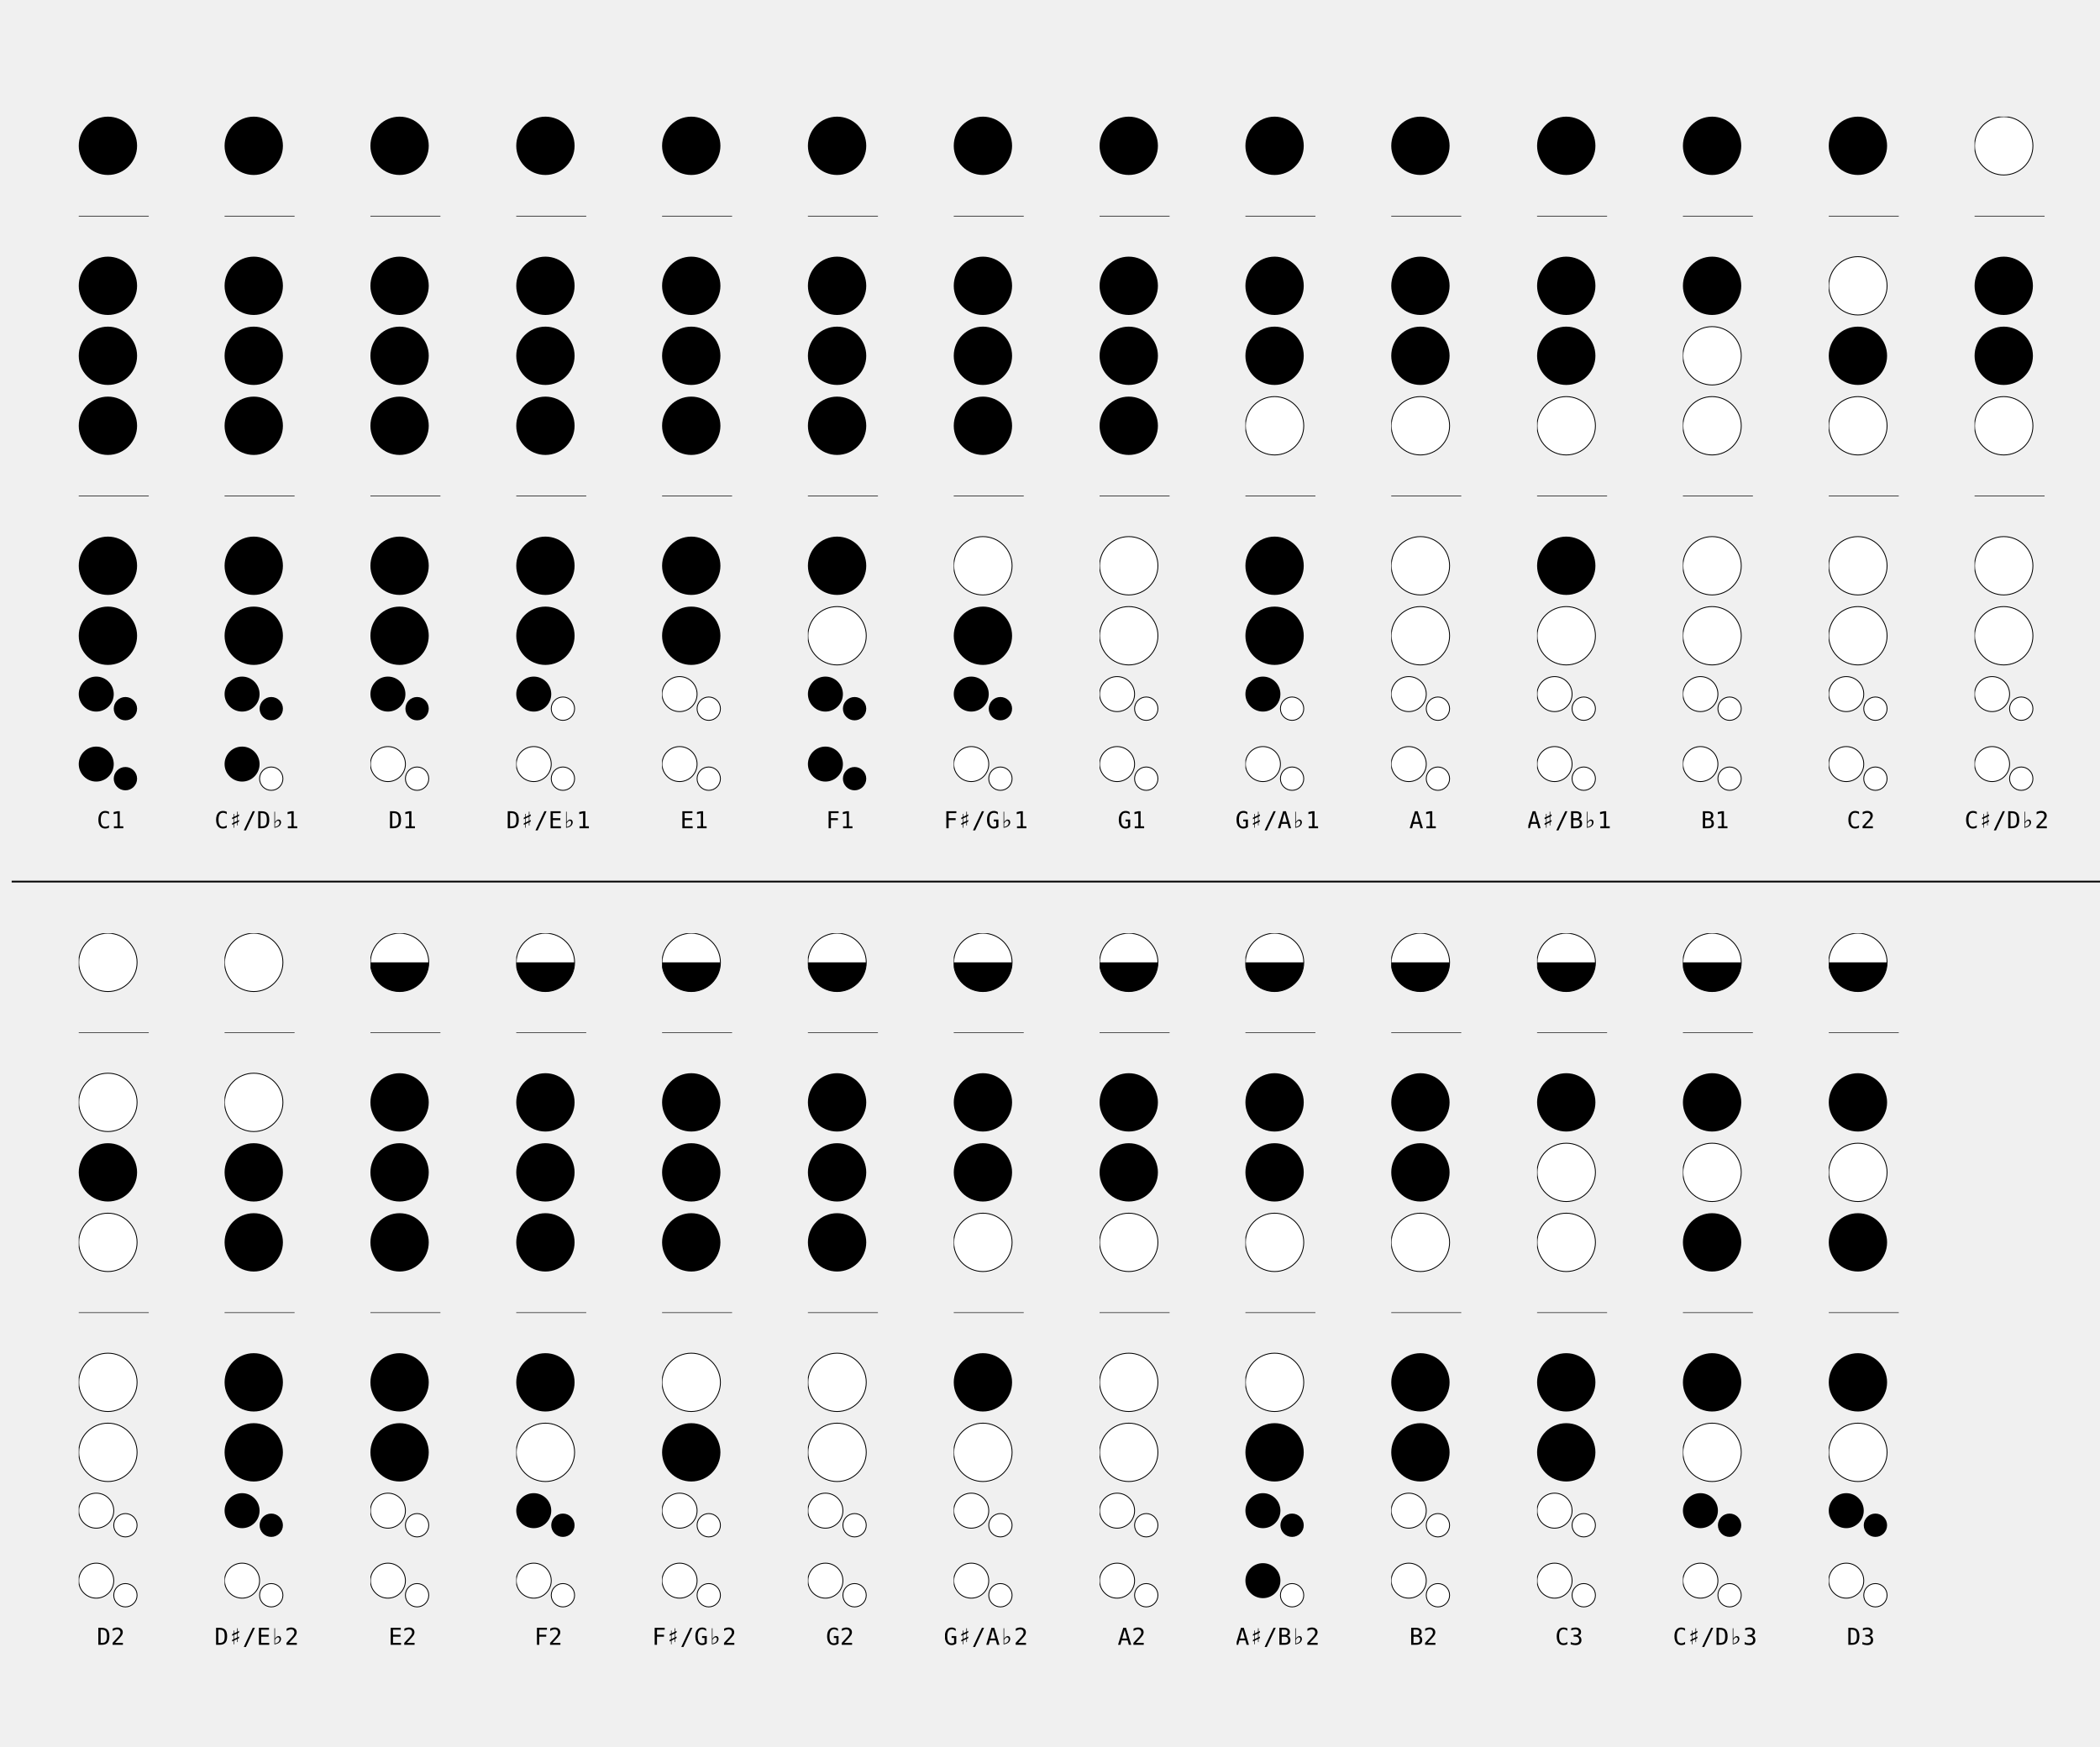
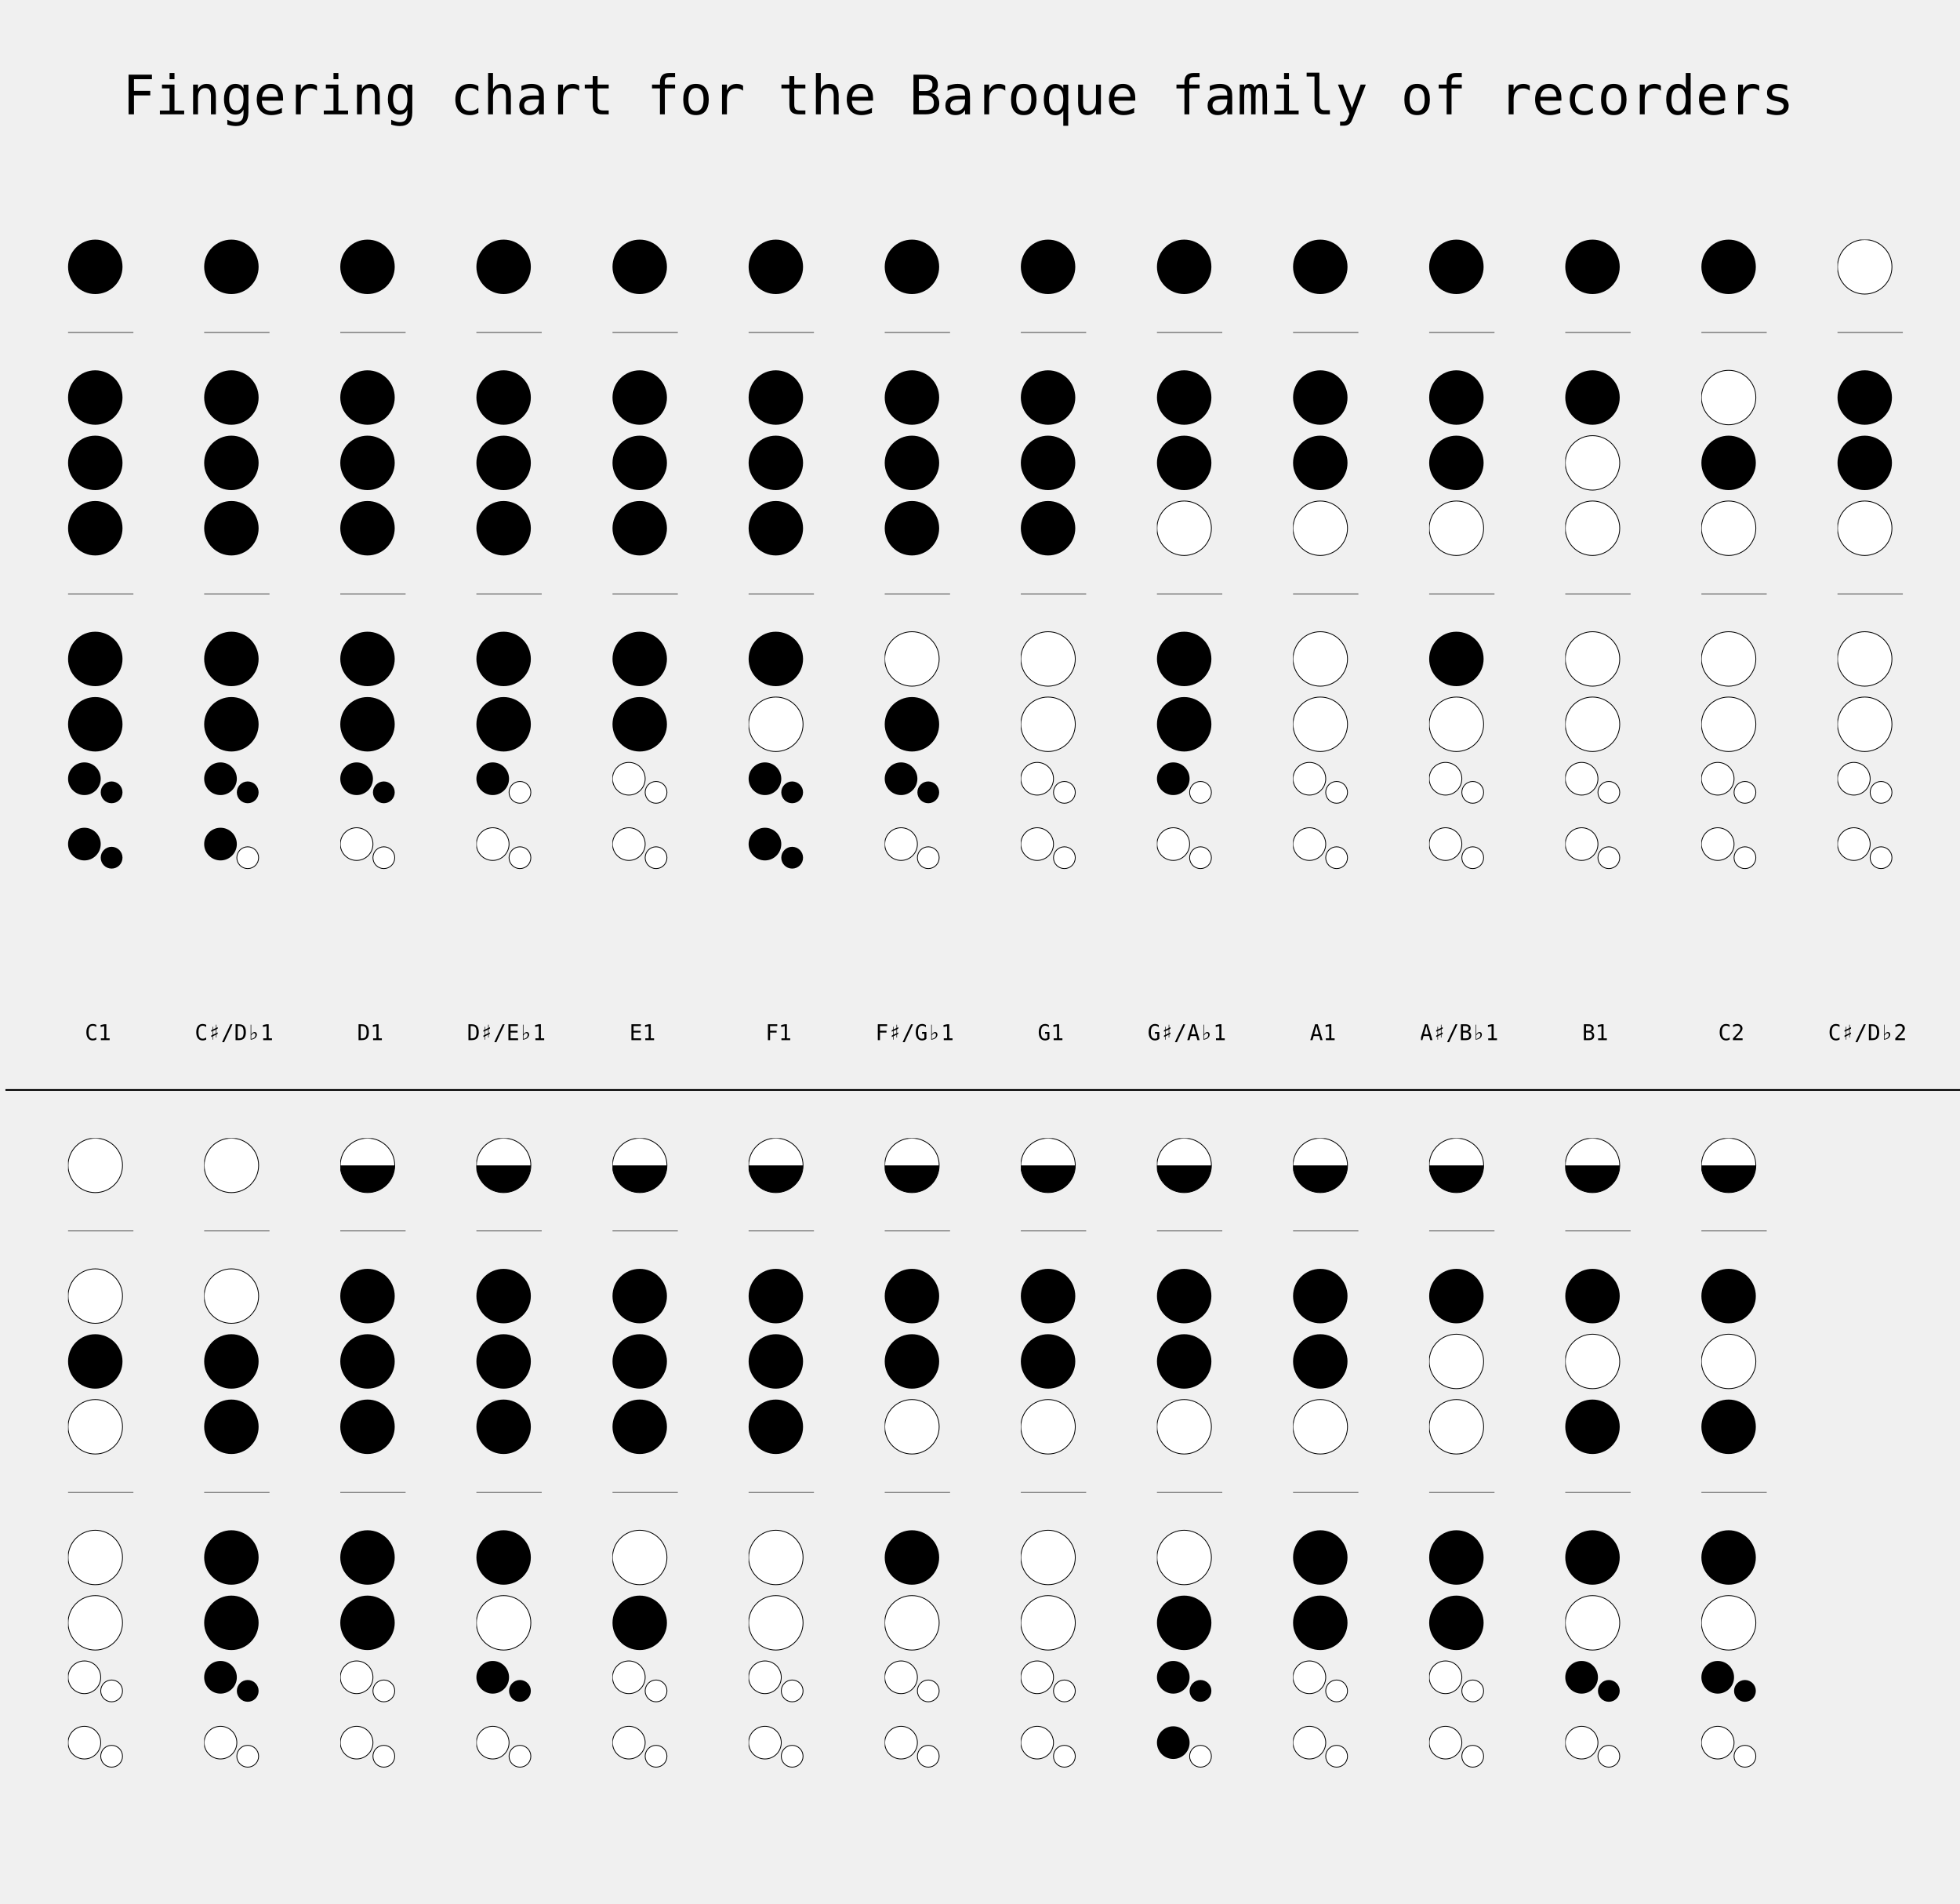
- <svg xmlns="http://www.w3.org/2000/svg" viewBox="0 0 3600 2995">
+ <svg xmlns="http://www.w3.org/2000/svg" viewBox="0 0 3600 3495">
  <defs>
    <circle cx="50" cy="50" r="50" id="pad" />
    <circle cx="80" cy="55" r="20" id="little-hole" />
    <circle cx="30" cy="30" r="30" id="big-hole" />
    <rect x="0" y="50" width="120" height="1" style="fill: black;" id="horizontal-line" />
    <path d="  M 0,50   A 50,50 0 0 0 100,50   Z  " fill="black" id="octave" />
  </defs>
  <style>
    .outline { fill: white; stroke: black; stroke-width: 1.5; }
  </style>
-   <svg x="20" y="20">
-     <svg x="100" y="180">
-       <svg x="15">
-         <use x="0" y="0" href="#pad" />
-         <use x="0" y="120" href="#horizontal-line" />
-         <use x="0" y="240" href="#pad" />
-         <use x="0" y="360" href="#pad" />
-         <use x="0" y="480" href="#pad" />
-         <use x="0" y="600" href="#horizontal-line" />
-         <use x="0" y="720" href="#pad" />
-         <use x="0" y="840" href="#pad" />
-         <use x="0" y="960" href="#little-hole" />
-         <use x="0" y="960" href="#big-hole" />
-         <use x="0" y="1080" href="#little-hole" />
-         <use x="0" y="1080" href="#big-hole" />
-       </svg>
-       <text x="70" font-size="40" font-family="monospace" text-anchor="middle" y="1220">  C1  </text>
+   <svg x="10" y="10">
+     <text font-size="100" font-family="monospace" text-anchor="middle" x="1750" y="200">
+       Fingering chart for the Baroque family of recorders
+ </text>
+     <svg y="250">
+       <svg x="100" y="180">
+         <svg x="15">
+           <use x="0" y="0" href="#pad" />
+           <use x="0" y="120" href="#horizontal-line" />
+           <use x="0" y="240" href="#pad" />
+           <use x="0" y="360" href="#pad" />
+           <use x="0" y="480" href="#pad" />
+           <use x="0" y="600" href="#horizontal-line" />
+           <use x="0" y="720" href="#pad" />
+           <use x="0" y="840" href="#pad" />
+           <use x="0" y="960" href="#little-hole" />
+           <use x="0" y="960" href="#big-hole" />
+           <use x="0" y="1080" href="#little-hole" />
+           <use x="0" y="1080" href="#big-hole" />
+         </svg>
+         <text x="70" font-size="40" font-family="monospace" text-anchor="middle" y="1470">  C1  </text>
+       </svg>
+       <svg x="350" y="180">
+         <svg x="15">
+           <use x="0" y="0" href="#pad" />
+           <use x="0" y="120" href="#horizontal-line" />
+           <use x="0" y="240" href="#pad" />
+           <use x="0" y="360" href="#pad" />
+           <use x="0" y="480" href="#pad" />
+           <use x="0" y="600" href="#horizontal-line" />
+           <use x="0" y="720" href="#pad" />
+           <use x="0" y="840" href="#pad" />
+           <use x="0" y="960" href="#little-hole" />
+           <use x="0" y="960" href="#big-hole" />
+           <use x="0" y="1080" href="#little-hole" class="outline" />
+           <use x="0" y="1080" href="#big-hole" />
+         </svg>
+         <text x="70" font-size="40" font-family="monospace" text-anchor="middle" y="1470">C♯/D♭1</text>
+       </svg>
+       <svg x="600" y="180">
+         <svg x="15">
+           <use x="0" y="0" href="#pad" />
+           <use x="0" y="120" href="#horizontal-line" />
+           <use x="0" y="240" href="#pad" />
+           <use x="0" y="360" href="#pad" />
+           <use x="0" y="480" href="#pad" />
+           <use x="0" y="600" href="#horizontal-line" />
+           <use x="0" y="720" href="#pad" />
+           <use x="0" y="840" href="#pad" />
+           <use x="0" y="960" href="#little-hole" />
+           <use x="0" y="960" href="#big-hole" />
+           <use x="0" y="1080" href="#little-hole" class="outline" />
+           <use x="0" y="1080" href="#big-hole" class="outline" />
+         </svg>
+         <text x="70" font-size="40" font-family="monospace" text-anchor="middle" y="1470">  D1  </text>
+       </svg>
+       <svg x="850" y="180">
+         <svg x="15">
+           <use x="0" y="0" href="#pad" />
+           <use x="0" y="120" href="#horizontal-line" />
+           <use x="0" y="240" href="#pad" />
+           <use x="0" y="360" href="#pad" />
+           <use x="0" y="480" href="#pad" />
+           <use x="0" y="600" href="#horizontal-line" />
+           <use x="0" y="720" href="#pad" />
+           <use x="0" y="840" href="#pad" />
+           <use x="0" y="960" href="#little-hole" class="outline" />
+           <use x="0" y="960" href="#big-hole" />
+           <use x="0" y="1080" href="#little-hole" class="outline" />
+           <use x="0" y="1080" href="#big-hole" class="outline" />
+         </svg>
+         <text x="70" font-size="40" font-family="monospace" text-anchor="middle" y="1470">D♯/E♭1</text>
+       </svg>
+       <svg x="1100" y="180">
+         <svg x="15">
+           <use x="0" y="0" href="#pad" />
+           <use x="0" y="120" href="#horizontal-line" />
+           <use x="0" y="240" href="#pad" />
+           <use x="0" y="360" href="#pad" />
+           <use x="0" y="480" href="#pad" />
+           <use x="0" y="600" href="#horizontal-line" />
+           <use x="0" y="720" href="#pad" />
+           <use x="0" y="840" href="#pad" />
+           <use x="0" y="960" href="#little-hole" class="outline" />
+           <use x="0" y="960" href="#big-hole" class="outline" />
+           <use x="0" y="1080" href="#little-hole" class="outline" />
+           <use x="0" y="1080" href="#big-hole" class="outline" />
+         </svg>
+         <text x="70" font-size="40" font-family="monospace" text-anchor="middle" y="1470">  E1  </text>
+       </svg>
+       <svg x="1350" y="180">
+         <svg x="15">
+           <use x="0" y="0" href="#pad" />
+           <use x="0" y="120" href="#horizontal-line" />
+           <use x="0" y="240" href="#pad" />
+           <use x="0" y="360" href="#pad" />
+           <use x="0" y="480" href="#pad" />
+           <use x="0" y="600" href="#horizontal-line" />
+           <use x="0" y="720" href="#pad" />
+           <use x="0" y="840" href="#pad" class="outline" />
+           <use x="0" y="960" href="#little-hole" />
+           <use x="0" y="960" href="#big-hole" />
+           <use x="0" y="1080" href="#little-hole" />
+           <use x="0" y="1080" href="#big-hole" />
+         </svg>
+         <text x="70" font-size="40" font-family="monospace" text-anchor="middle" y="1470">  F1  </text>
+       </svg>
+       <svg x="1600" y="180">
+         <svg x="15">
+           <use x="0" y="0" href="#pad" />
+           <use x="0" y="120" href="#horizontal-line" />
+           <use x="0" y="240" href="#pad" />
+           <use x="0" y="360" href="#pad" />
+           <use x="0" y="480" href="#pad" />
+           <use x="0" y="600" href="#horizontal-line" />
+           <use x="0" y="720" href="#pad" class="outline" />
+           <use x="0" y="840" href="#pad" />
+           <use x="0" y="960" href="#little-hole" />
+           <use x="0" y="960" href="#big-hole" />
+           <use x="0" y="1080" href="#little-hole" class="outline" />
+           <use x="0" y="1080" href="#big-hole" class="outline" />
+         </svg>
+         <text x="70" font-size="40" font-family="monospace" text-anchor="middle" y="1470">F♯/G♭1</text>
+       </svg>
+       <svg x="1850" y="180">
+         <svg x="15">
+           <use x="0" y="0" href="#pad" />
+           <use x="0" y="120" href="#horizontal-line" />
+           <use x="0" y="240" href="#pad" />
+           <use x="0" y="360" href="#pad" />
+           <use x="0" y="480" href="#pad" />
+           <use x="0" y="600" href="#horizontal-line" />
+           <use x="0" y="720" href="#pad" class="outline" />
+           <use x="0" y="840" href="#pad" class="outline" />
+           <use x="0" y="960" href="#little-hole" class="outline" />
+           <use x="0" y="960" href="#big-hole" class="outline" />
+           <use x="0" y="1080" href="#little-hole" class="outline" />
+           <use x="0" y="1080" href="#big-hole" class="outline" />
+         </svg>
+         <text x="70" font-size="40" font-family="monospace" text-anchor="middle" y="1470">  G1  </text>
+       </svg>
+       <svg x="2100" y="180">
+         <svg x="15">
+           <use x="0" y="0" href="#pad" />
+           <use x="0" y="120" href="#horizontal-line" />
+           <use x="0" y="240" href="#pad" />
+           <use x="0" y="360" href="#pad" />
+           <use x="0" y="480" href="#pad" class="outline" />
+           <use x="0" y="600" href="#horizontal-line" />
+           <use x="0" y="720" href="#pad" />
+           <use x="0" y="840" href="#pad" />
+           <use x="0" y="960" href="#little-hole" class="outline" />
+           <use x="0" y="960" href="#big-hole" />
+           <use x="0" y="1080" href="#little-hole" class="outline" />
+           <use x="0" y="1080" href="#big-hole" class="outline" />
+         </svg>
+         <text x="70" font-size="40" font-family="monospace" text-anchor="middle" y="1470">G♯/A♭1</text>
+       </svg>
+       <svg x="2350" y="180">
+         <svg x="15">
+           <use x="0" y="0" href="#pad" />
+           <use x="0" y="120" href="#horizontal-line" />
+           <use x="0" y="240" href="#pad" />
+           <use x="0" y="360" href="#pad" />
+           <use x="0" y="480" href="#pad" class="outline" />
+           <use x="0" y="600" href="#horizontal-line" />
+           <use x="0" y="720" href="#pad" class="outline" />
+           <use x="0" y="840" href="#pad" class="outline" />
+           <use x="0" y="960" href="#little-hole" class="outline" />
+           <use x="0" y="960" href="#big-hole" class="outline" />
+           <use x="0" y="1080" href="#little-hole" class="outline" />
+           <use x="0" y="1080" href="#big-hole" class="outline" />
+         </svg>
+         <text x="70" font-size="40" font-family="monospace" text-anchor="middle" y="1470">  A1  </text>
+       </svg>
+       <svg x="2600" y="180">
+         <svg x="15">
+           <use x="0" y="0" href="#pad" />
+           <use x="0" y="120" href="#horizontal-line" />
+           <use x="0" y="240" href="#pad" />
+           <use x="0" y="360" href="#pad" />
+           <use x="0" y="480" href="#pad" class="outline" />
+           <use x="0" y="600" href="#horizontal-line" />
+           <use x="0" y="720" href="#pad" />
+           <use x="0" y="840" href="#pad" class="outline" />
+           <use x="0" y="960" href="#little-hole" class="outline" />
+           <use x="0" y="960" href="#big-hole" class="outline" />
+           <use x="0" y="1080" href="#little-hole" class="outline" />
+           <use x="0" y="1080" href="#big-hole" class="outline" />
+         </svg>
+         <text x="70" font-size="40" font-family="monospace" text-anchor="middle" y="1470">A♯/B♭1</text>
+       </svg>
+       <svg x="2850" y="180">
+         <svg x="15">
+           <use x="0" y="0" href="#pad" />
+           <use x="0" y="120" href="#horizontal-line" />
+           <use x="0" y="240" href="#pad" />
+           <use x="0" y="360" href="#pad" class="outline" />
+           <use x="0" y="480" href="#pad" class="outline" />
+           <use x="0" y="600" href="#horizontal-line" />
+           <use x="0" y="720" href="#pad" class="outline" />
+           <use x="0" y="840" href="#pad" class="outline" />
+           <use x="0" y="960" href="#little-hole" class="outline" />
+           <use x="0" y="960" href="#big-hole" class="outline" />
+           <use x="0" y="1080" href="#little-hole" class="outline" />
+           <use x="0" y="1080" href="#big-hole" class="outline" />
+         </svg>
+         <text x="70" font-size="40" font-family="monospace" text-anchor="middle" y="1470">  B1  </text>
+       </svg>
+       <svg x="3100" y="180">
+         <svg x="15">
+           <use x="0" y="0" href="#pad" />
+           <use x="0" y="120" href="#horizontal-line" />
+           <use x="0" y="240" href="#pad" class="outline" />
+           <use x="0" y="360" href="#pad" />
+           <use x="0" y="480" href="#pad" class="outline" />
+           <use x="0" y="600" href="#horizontal-line" />
+           <use x="0" y="720" href="#pad" class="outline" />
+           <use x="0" y="840" href="#pad" class="outline" />
+           <use x="0" y="960" href="#little-hole" class="outline" />
+           <use x="0" y="960" href="#big-hole" class="outline" />
+           <use x="0" y="1080" href="#little-hole" class="outline" />
+           <use x="0" y="1080" href="#big-hole" class="outline" />
+         </svg>
+         <text x="70" font-size="40" font-family="monospace" text-anchor="middle" y="1470">  C2  </text>
+       </svg>
+       <svg x="3350" y="180">
+         <svg x="15">
+           <use x="0" y="0" href="#pad" class="outline" />
+           <use x="0" y="120" href="#horizontal-line" />
+           <use x="0" y="240" href="#pad" />
+           <use x="0" y="360" href="#pad" />
+           <use x="0" y="480" href="#pad" class="outline" />
+           <use x="0" y="600" href="#horizontal-line" />
+           <use x="0" y="720" href="#pad" class="outline" />
+           <use x="0" y="840" href="#pad" class="outline" />
+           <use x="0" y="960" href="#little-hole" class="outline" />
+           <use x="0" y="960" href="#big-hole" class="outline" />
+           <use x="0" y="1080" href="#little-hole" class="outline" />
+           <use x="0" y="1080" href="#big-hole" class="outline" />
+         </svg>
+         <text x="70" font-size="40" font-family="monospace" text-anchor="middle" y="1470">C♯/D♭2</text>
+       </svg>
+       <svg x="100" y="1830">
+         <svg x="15">
+           <use x="0" y="0" href="#pad" class="outline" />
+           <use x="0" y="120" href="#horizontal-line" />
+           <use x="0" y="240" href="#pad" class="outline" />
+           <use x="0" y="360" href="#pad" />
+           <use x="0" y="480" href="#pad" class="outline" />
+           <use x="0" y="600" href="#horizontal-line" />
+           <use x="0" y="720" href="#pad" class="outline" />
+           <use x="0" y="840" href="#pad" class="outline" />
+           <use x="0" y="960" href="#little-hole" class="outline" />
+           <use x="0" y="960" href="#big-hole" class="outline" />
+           <use x="0" y="1080" href="#little-hole" class="outline" />
+           <use x="0" y="1080" href="#big-hole" class="outline" />
+         </svg>
+         <text x="70" font-size="40" font-family="monospace" text-anchor="middle" y="1470">  D2  </text>
+       </svg>
+       <svg x="350" y="1830">
+         <svg x="15">
+           <use x="0" y="0" href="#pad" class="outline" />
+           <use x="0" y="120" href="#horizontal-line" />
+           <use x="0" y="240" href="#pad" class="outline" />
+           <use x="0" y="360" href="#pad" />
+           <use x="0" y="480" href="#pad" />
+           <use x="0" y="600" href="#horizontal-line" />
+           <use x="0" y="720" href="#pad" />
+           <use x="0" y="840" href="#pad" />
+           <use x="0" y="960" href="#little-hole" />
+           <use x="0" y="960" href="#big-hole" />
+           <use x="0" y="1080" href="#little-hole" class="outline" />
+           <use x="0" y="1080" href="#big-hole" class="outline" />
+         </svg>
+         <text x="70" font-size="40" font-family="monospace" text-anchor="middle" y="1470">D♯/E♭2</text>
+       </svg>
+       <svg x="600" y="1830">
+         <svg x="15">
+           <use x="0" y="0" href="#pad" class="outline" />
+           <use x="0" y="0" href="#octave" />
+           <use x="0" y="120" href="#horizontal-line" />
+           <use x="0" y="240" href="#pad" />
+           <use x="0" y="360" href="#pad" />
+           <use x="0" y="480" href="#pad" />
+           <use x="0" y="600" href="#horizontal-line" />
+           <use x="0" y="720" href="#pad" />
+           <use x="0" y="840" href="#pad" />
+           <use x="0" y="960" href="#little-hole" class="outline" />
+           <use x="0" y="960" href="#big-hole" class="outline" />
+           <use x="0" y="1080" href="#little-hole" class="outline" />
+           <use x="0" y="1080" href="#big-hole" class="outline" />
+         </svg>
+         <text x="70" font-size="40" font-family="monospace" text-anchor="middle" y="1470">  E2  </text>
+       </svg>
+       <svg x="850" y="1830">
+         <svg x="15">
+           <use x="0" y="0" href="#pad" class="outline" />
+           <use x="0" y="0" href="#octave" />
+           <use x="0" y="120" href="#horizontal-line" />
+           <use x="0" y="240" href="#pad" />
+           <use x="0" y="360" href="#pad" />
+           <use x="0" y="480" href="#pad" />
+           <use x="0" y="600" href="#horizontal-line" />
+           <use x="0" y="720" href="#pad" />
+           <use x="0" y="840" href="#pad" class="outline" />
+           <use x="0" y="960" href="#little-hole" />
+           <use x="0" y="960" href="#big-hole" />
+           <use x="0" y="1080" href="#little-hole" class="outline" />
+           <use x="0" y="1080" href="#big-hole" class="outline" />
+         </svg>
+         <text x="70" font-size="40" font-family="monospace" text-anchor="middle" y="1470">  F2  </text>
+       </svg>
+       <svg x="1100" y="1830">
+         <svg x="15">
+           <use x="0" y="0" href="#pad" class="outline" />
+           <use x="0" y="0" href="#octave" />
+           <use x="0" y="120" href="#horizontal-line" />
+           <use x="0" y="240" href="#pad" />
+           <use x="0" y="360" href="#pad" />
+           <use x="0" y="480" href="#pad" />
+           <use x="0" y="600" href="#horizontal-line" />
+           <use x="0" y="720" href="#pad" class="outline" />
+           <use x="0" y="840" href="#pad" />
+           <use x="0" y="960" href="#little-hole" class="outline" />
+           <use x="0" y="960" href="#big-hole" class="outline" />
+           <use x="0" y="1080" href="#little-hole" class="outline" />
+           <use x="0" y="1080" href="#big-hole" class="outline" />
+         </svg>
+         <text x="70" font-size="40" font-family="monospace" text-anchor="middle" y="1470">F♯/G♭2</text>
+       </svg>
+       <svg x="1350" y="1830">
+         <svg x="15">
+           <use x="0" y="0" href="#pad" class="outline" />
+           <use x="0" y="0" href="#octave" />
+           <use x="0" y="120" href="#horizontal-line" />
+           <use x="0" y="240" href="#pad" />
+           <use x="0" y="360" href="#pad" />
+           <use x="0" y="480" href="#pad" />
+           <use x="0" y="600" href="#horizontal-line" />
+           <use x="0" y="720" href="#pad" class="outline" />
+           <use x="0" y="840" href="#pad" class="outline" />
+           <use x="0" y="960" href="#little-hole" class="outline" />
+           <use x="0" y="960" href="#big-hole" class="outline" />
+           <use x="0" y="1080" href="#little-hole" class="outline" />
+           <use x="0" y="1080" href="#big-hole" class="outline" />
+         </svg>
+         <text x="70" font-size="40" font-family="monospace" text-anchor="middle" y="1470">  G2  </text>
+       </svg>
+       <svg x="1600" y="1830">
+         <svg x="15">
+           <use x="0" y="0" href="#pad" class="outline" />
+           <use x="0" y="0" href="#octave" />
+           <use x="0" y="120" href="#horizontal-line" />
+           <use x="0" y="240" href="#pad" />
+           <use x="0" y="360" href="#pad" />
+           <use x="0" y="480" href="#pad" class="outline" />
+           <use x="0" y="600" href="#horizontal-line" />
+           <use x="0" y="720" href="#pad" />
+           <use x="0" y="840" href="#pad" class="outline" />
+           <use x="0" y="960" href="#little-hole" class="outline" />
+           <use x="0" y="960" href="#big-hole" class="outline" />
+           <use x="0" y="1080" href="#little-hole" class="outline" />
+           <use x="0" y="1080" href="#big-hole" class="outline" />
+         </svg>
+         <text x="70" font-size="40" font-family="monospace" text-anchor="middle" y="1470">G♯/A♭2</text>
+       </svg>
+       <svg x="1850" y="1830">
+         <svg x="15">
+           <use x="0" y="0" href="#pad" class="outline" />
+           <use x="0" y="0" href="#octave" />
+           <use x="0" y="120" href="#horizontal-line" />
+           <use x="0" y="240" href="#pad" />
+           <use x="0" y="360" href="#pad" />
+           <use x="0" y="480" href="#pad" class="outline" />
+           <use x="0" y="600" href="#horizontal-line" />
+           <use x="0" y="720" href="#pad" class="outline" />
+           <use x="0" y="840" href="#pad" class="outline" />
+           <use x="0" y="960" href="#little-hole" class="outline" />
+           <use x="0" y="960" href="#big-hole" class="outline" />
+           <use x="0" y="1080" href="#little-hole" class="outline" />
+           <use x="0" y="1080" href="#big-hole" class="outline" />
+         </svg>
+         <text x="70" font-size="40" font-family="monospace" text-anchor="middle" y="1470">  A2  </text>
+       </svg>
+       <svg x="2100" y="1830">
+         <svg x="15">
+           <use x="0" y="0" href="#pad" class="outline" />
+           <use x="0" y="0" href="#octave" />
+           <use x="0" y="120" href="#horizontal-line" />
+           <use x="0" y="240" href="#pad" />
+           <use x="0" y="360" href="#pad" />
+           <use x="0" y="480" href="#pad" class="outline" />
+           <use x="0" y="600" href="#horizontal-line" />
+           <use x="0" y="720" href="#pad" class="outline" />
+           <use x="0" y="840" href="#pad" />
+           <use x="0" y="960" href="#little-hole" />
+           <use x="0" y="960" href="#big-hole" />
+           <use x="0" y="1080" href="#little-hole" class="outline" />
+           <use x="0" y="1080" href="#big-hole" />
+         </svg>
+         <text x="70" font-size="40" font-family="monospace" text-anchor="middle" y="1470">A♯/B♭2</text>
+       </svg>
+       <svg x="2350" y="1830">
+         <svg x="15">
+           <use x="0" y="0" href="#pad" class="outline" />
+           <use x="0" y="0" href="#octave" />
+           <use x="0" y="120" href="#horizontal-line" />
+           <use x="0" y="240" href="#pad" />
+           <use x="0" y="360" href="#pad" />
+           <use x="0" y="480" href="#pad" class="outline" />
+           <use x="0" y="600" href="#horizontal-line" />
+           <use x="0" y="720" href="#pad" />
+           <use x="0" y="840" href="#pad" />
+           <use x="0" y="960" href="#little-hole" class="outline" />
+           <use x="0" y="960" href="#big-hole" class="outline" />
+           <use x="0" y="1080" href="#little-hole" class="outline" />
+           <use x="0" y="1080" href="#big-hole" class="outline" />
+         </svg>
+         <text x="70" font-size="40" font-family="monospace" text-anchor="middle" y="1470">  B2  </text>
+       </svg>
+       <svg x="2600" y="1830">
+         <svg x="15">
+           <use x="0" y="0" href="#pad" class="outline" />
+           <use x="0" y="0" href="#octave" />
+           <use x="0" y="120" href="#horizontal-line" />
+           <use x="0" y="240" href="#pad" />
+           <use x="0" y="360" href="#pad" class="outline" />
+           <use x="0" y="480" href="#pad" class="outline" />
+           <use x="0" y="600" href="#horizontal-line" />
+           <use x="0" y="720" href="#pad" />
+           <use x="0" y="840" href="#pad" />
+           <use x="0" y="960" href="#little-hole" class="outline" />
+           <use x="0" y="960" href="#big-hole" class="outline" />
+           <use x="0" y="1080" href="#little-hole" class="outline" />
+           <use x="0" y="1080" href="#big-hole" class="outline" />
+         </svg>
+         <text x="70" font-size="40" font-family="monospace" text-anchor="middle" y="1470">  C3  </text>
+       </svg>
+       <svg x="2850" y="1830">
+         <svg x="15">
+           <use x="0" y="0" href="#pad" class="outline" />
+           <use x="0" y="0" href="#octave" />
+           <use x="0" y="120" href="#horizontal-line" />
+           <use x="0" y="240" href="#pad" />
+           <use x="0" y="360" href="#pad" class="outline" />
+           <use x="0" y="480" href="#pad" />
+           <use x="0" y="600" href="#horizontal-line" />
+           <use x="0" y="720" href="#pad" />
+           <use x="0" y="840" href="#pad" class="outline" />
+           <use x="0" y="960" href="#little-hole" />
+           <use x="0" y="960" href="#big-hole" />
+           <use x="0" y="1080" href="#little-hole" class="outline" />
+           <use x="0" y="1080" href="#big-hole" class="outline" />
+         </svg>
+         <text x="70" font-size="40" font-family="monospace" text-anchor="middle" y="1470">C♯/D♭3</text>
+       </svg>
+       <svg x="3100" y="1830">
+         <svg x="15">
+           <use x="0" y="0" href="#pad" class="outline" />
+           <use x="0" y="0" href="#octave" />
+           <use x="0" y="120" href="#horizontal-line" />
+           <use x="0" y="240" href="#pad" />
+           <use x="0" y="360" href="#pad" class="outline" />
+           <use x="0" y="480" href="#pad" />
+           <use x="0" y="600" href="#horizontal-line" />
+           <use x="0" y="720" href="#pad" />
+           <use x="0" y="840" href="#pad" class="outline" />
+           <use x="0" y="960" href="#little-hole" />
+           <use x="0" y="960" href="#big-hole" />
+           <use x="0" y="1080" href="#little-hole" class="outline" />
+           <use x="0" y="1080" href="#big-hole" class="outline" />
+         </svg>
+         <text x="70" font-size="40" font-family="monospace" text-anchor="middle" y="1470">  D3  </text>
+       </svg>
+       <rect x="0" y="1740" width="3600" height="3" />
    </svg>
-     <svg x="350" y="180">
-       <svg x="15">
-         <use x="0" y="0" href="#pad" />
-         <use x="0" y="120" href="#horizontal-line" />
-         <use x="0" y="240" href="#pad" />
-         <use x="0" y="360" href="#pad" />
-         <use x="0" y="480" href="#pad" />
-         <use x="0" y="600" href="#horizontal-line" />
-         <use x="0" y="720" href="#pad" />
-         <use x="0" y="840" href="#pad" />
-         <use x="0" y="960" href="#little-hole" />
-         <use x="0" y="960" href="#big-hole" />
-         <use x="0" y="1080" href="#little-hole" class="outline" />
-         <use x="0" y="1080" href="#big-hole" />
-       </svg>
-       <text x="70" font-size="40" font-family="monospace" text-anchor="middle" y="1220">C♯/D♭1</text>
-     </svg>
-     <svg x="600" y="180">
-       <svg x="15">
-         <use x="0" y="0" href="#pad" />
-         <use x="0" y="120" href="#horizontal-line" />
-         <use x="0" y="240" href="#pad" />
-         <use x="0" y="360" href="#pad" />
-         <use x="0" y="480" href="#pad" />
-         <use x="0" y="600" href="#horizontal-line" />
-         <use x="0" y="720" href="#pad" />
-         <use x="0" y="840" href="#pad" />
-         <use x="0" y="960" href="#little-hole" />
-         <use x="0" y="960" href="#big-hole" />
-         <use x="0" y="1080" href="#little-hole" class="outline" />
-         <use x="0" y="1080" href="#big-hole" class="outline" />
-       </svg>
-       <text x="70" font-size="40" font-family="monospace" text-anchor="middle" y="1220">  D1  </text>
-     </svg>
-     <svg x="850" y="180">
-       <svg x="15">
-         <use x="0" y="0" href="#pad" />
-         <use x="0" y="120" href="#horizontal-line" />
-         <use x="0" y="240" href="#pad" />
-         <use x="0" y="360" href="#pad" />
-         <use x="0" y="480" href="#pad" />
-         <use x="0" y="600" href="#horizontal-line" />
-         <use x="0" y="720" href="#pad" />
-         <use x="0" y="840" href="#pad" />
-         <use x="0" y="960" href="#little-hole" class="outline" />
-         <use x="0" y="960" href="#big-hole" />
-         <use x="0" y="1080" href="#little-hole" class="outline" />
-         <use x="0" y="1080" href="#big-hole" class="outline" />
-       </svg>
-       <text x="70" font-size="40" font-family="monospace" text-anchor="middle" y="1220">D♯/E♭1</text>
-     </svg>
-     <svg x="1100" y="180">
-       <svg x="15">
-         <use x="0" y="0" href="#pad" />
-         <use x="0" y="120" href="#horizontal-line" />
-         <use x="0" y="240" href="#pad" />
-         <use x="0" y="360" href="#pad" />
-         <use x="0" y="480" href="#pad" />
-         <use x="0" y="600" href="#horizontal-line" />
-         <use x="0" y="720" href="#pad" />
-         <use x="0" y="840" href="#pad" />
-         <use x="0" y="960" href="#little-hole" class="outline" />
-         <use x="0" y="960" href="#big-hole" class="outline" />
-         <use x="0" y="1080" href="#little-hole" class="outline" />
-         <use x="0" y="1080" href="#big-hole" class="outline" />
-       </svg>
-       <text x="70" font-size="40" font-family="monospace" text-anchor="middle" y="1220">  E1  </text>
-     </svg>
-     <svg x="1350" y="180">
-       <svg x="15">
-         <use x="0" y="0" href="#pad" />
-         <use x="0" y="120" href="#horizontal-line" />
-         <use x="0" y="240" href="#pad" />
-         <use x="0" y="360" href="#pad" />
-         <use x="0" y="480" href="#pad" />
-         <use x="0" y="600" href="#horizontal-line" />
-         <use x="0" y="720" href="#pad" />
-         <use x="0" y="840" href="#pad" class="outline" />
-         <use x="0" y="960" href="#little-hole" />
-         <use x="0" y="960" href="#big-hole" />
-         <use x="0" y="1080" href="#little-hole" />
-         <use x="0" y="1080" href="#big-hole" />
-       </svg>
-       <text x="70" font-size="40" font-family="monospace" text-anchor="middle" y="1220">  F1  </text>
-     </svg>
-     <svg x="1600" y="180">
-       <svg x="15">
-         <use x="0" y="0" href="#pad" />
-         <use x="0" y="120" href="#horizontal-line" />
-         <use x="0" y="240" href="#pad" />
-         <use x="0" y="360" href="#pad" />
-         <use x="0" y="480" href="#pad" />
-         <use x="0" y="600" href="#horizontal-line" />
-         <use x="0" y="720" href="#pad" class="outline" />
-         <use x="0" y="840" href="#pad" />
-         <use x="0" y="960" href="#little-hole" />
-         <use x="0" y="960" href="#big-hole" />
-         <use x="0" y="1080" href="#little-hole" class="outline" />
-         <use x="0" y="1080" href="#big-hole" class="outline" />
-       </svg>
-       <text x="70" font-size="40" font-family="monospace" text-anchor="middle" y="1220">F♯/G♭1</text>
-     </svg>
-     <svg x="1850" y="180">
-       <svg x="15">
-         <use x="0" y="0" href="#pad" />
-         <use x="0" y="120" href="#horizontal-line" />
-         <use x="0" y="240" href="#pad" />
-         <use x="0" y="360" href="#pad" />
-         <use x="0" y="480" href="#pad" />
-         <use x="0" y="600" href="#horizontal-line" />
-         <use x="0" y="720" href="#pad" class="outline" />
-         <use x="0" y="840" href="#pad" class="outline" />
-         <use x="0" y="960" href="#little-hole" class="outline" />
-         <use x="0" y="960" href="#big-hole" class="outline" />
-         <use x="0" y="1080" href="#little-hole" class="outline" />
-         <use x="0" y="1080" href="#big-hole" class="outline" />
-       </svg>
-       <text x="70" font-size="40" font-family="monospace" text-anchor="middle" y="1220">  G1  </text>
-     </svg>
-     <svg x="2100" y="180">
-       <svg x="15">
-         <use x="0" y="0" href="#pad" />
-         <use x="0" y="120" href="#horizontal-line" />
-         <use x="0" y="240" href="#pad" />
-         <use x="0" y="360" href="#pad" />
-         <use x="0" y="480" href="#pad" class="outline" />
-         <use x="0" y="600" href="#horizontal-line" />
-         <use x="0" y="720" href="#pad" />
-         <use x="0" y="840" href="#pad" />
-         <use x="0" y="960" href="#little-hole" class="outline" />
-         <use x="0" y="960" href="#big-hole" />
-         <use x="0" y="1080" href="#little-hole" class="outline" />
-         <use x="0" y="1080" href="#big-hole" class="outline" />
-       </svg>
-       <text x="70" font-size="40" font-family="monospace" text-anchor="middle" y="1220">G♯/A♭1</text>
-     </svg>
-     <svg x="2350" y="180">
-       <svg x="15">
-         <use x="0" y="0" href="#pad" />
-         <use x="0" y="120" href="#horizontal-line" />
-         <use x="0" y="240" href="#pad" />
-         <use x="0" y="360" href="#pad" />
-         <use x="0" y="480" href="#pad" class="outline" />
-         <use x="0" y="600" href="#horizontal-line" />
-         <use x="0" y="720" href="#pad" class="outline" />
-         <use x="0" y="840" href="#pad" class="outline" />
-         <use x="0" y="960" href="#little-hole" class="outline" />
-         <use x="0" y="960" href="#big-hole" class="outline" />
-         <use x="0" y="1080" href="#little-hole" class="outline" />
-         <use x="0" y="1080" href="#big-hole" class="outline" />
-       </svg>
-       <text x="70" font-size="40" font-family="monospace" text-anchor="middle" y="1220">  A1  </text>
-     </svg>
-     <svg x="2600" y="180">
-       <svg x="15">
-         <use x="0" y="0" href="#pad" />
-         <use x="0" y="120" href="#horizontal-line" />
-         <use x="0" y="240" href="#pad" />
-         <use x="0" y="360" href="#pad" />
-         <use x="0" y="480" href="#pad" class="outline" />
-         <use x="0" y="600" href="#horizontal-line" />
-         <use x="0" y="720" href="#pad" />
-         <use x="0" y="840" href="#pad" class="outline" />
-         <use x="0" y="960" href="#little-hole" class="outline" />
-         <use x="0" y="960" href="#big-hole" class="outline" />
-         <use x="0" y="1080" href="#little-hole" class="outline" />
-         <use x="0" y="1080" href="#big-hole" class="outline" />
-       </svg>
-       <text x="70" font-size="40" font-family="monospace" text-anchor="middle" y="1220">A♯/B♭1</text>
-     </svg>
-     <svg x="2850" y="180">
-       <svg x="15">
-         <use x="0" y="0" href="#pad" />
-         <use x="0" y="120" href="#horizontal-line" />
-         <use x="0" y="240" href="#pad" />
-         <use x="0" y="360" href="#pad" class="outline" />
-         <use x="0" y="480" href="#pad" class="outline" />
-         <use x="0" y="600" href="#horizontal-line" />
-         <use x="0" y="720" href="#pad" class="outline" />
-         <use x="0" y="840" href="#pad" class="outline" />
-         <use x="0" y="960" href="#little-hole" class="outline" />
-         <use x="0" y="960" href="#big-hole" class="outline" />
-         <use x="0" y="1080" href="#little-hole" class="outline" />
-         <use x="0" y="1080" href="#big-hole" class="outline" />
-       </svg>
-       <text x="70" font-size="40" font-family="monospace" text-anchor="middle" y="1220">  B1  </text>
-     </svg>
-     <svg x="3100" y="180">
-       <svg x="15">
-         <use x="0" y="0" href="#pad" />
-         <use x="0" y="120" href="#horizontal-line" />
-         <use x="0" y="240" href="#pad" class="outline" />
-         <use x="0" y="360" href="#pad" />
-         <use x="0" y="480" href="#pad" class="outline" />
-         <use x="0" y="600" href="#horizontal-line" />
-         <use x="0" y="720" href="#pad" class="outline" />
-         <use x="0" y="840" href="#pad" class="outline" />
-         <use x="0" y="960" href="#little-hole" class="outline" />
-         <use x="0" y="960" href="#big-hole" class="outline" />
-         <use x="0" y="1080" href="#little-hole" class="outline" />
-         <use x="0" y="1080" href="#big-hole" class="outline" />
-       </svg>
-       <text x="70" font-size="40" font-family="monospace" text-anchor="middle" y="1220">  C2  </text>
-     </svg>
-     <svg x="3350" y="180">
-       <svg x="15">
-         <use x="0" y="0" href="#pad" class="outline" />
-         <use x="0" y="120" href="#horizontal-line" />
-         <use x="0" y="240" href="#pad" />
-         <use x="0" y="360" href="#pad" />
-         <use x="0" y="480" href="#pad" class="outline" />
-         <use x="0" y="600" href="#horizontal-line" />
-         <use x="0" y="720" href="#pad" class="outline" />
-         <use x="0" y="840" href="#pad" class="outline" />
-         <use x="0" y="960" href="#little-hole" class="outline" />
-         <use x="0" y="960" href="#big-hole" class="outline" />
-         <use x="0" y="1080" href="#little-hole" class="outline" />
-         <use x="0" y="1080" href="#big-hole" class="outline" />
-       </svg>
-       <text x="70" font-size="40" font-family="monospace" text-anchor="middle" y="1220">C♯/D♭2</text>
-     </svg>
-     <svg x="100" y="1580">
-       <svg x="15">
-         <use x="0" y="0" href="#pad" class="outline" />
-         <use x="0" y="120" href="#horizontal-line" />
-         <use x="0" y="240" href="#pad" class="outline" />
-         <use x="0" y="360" href="#pad" />
-         <use x="0" y="480" href="#pad" class="outline" />
-         <use x="0" y="600" href="#horizontal-line" />
-         <use x="0" y="720" href="#pad" class="outline" />
-         <use x="0" y="840" href="#pad" class="outline" />
-         <use x="0" y="960" href="#little-hole" class="outline" />
-         <use x="0" y="960" href="#big-hole" class="outline" />
-         <use x="0" y="1080" href="#little-hole" class="outline" />
-         <use x="0" y="1080" href="#big-hole" class="outline" />
-       </svg>
-       <text x="70" font-size="40" font-family="monospace" text-anchor="middle" y="1220">  D2  </text>
-     </svg>
-     <svg x="350" y="1580">
-       <svg x="15">
-         <use x="0" y="0" href="#pad" class="outline" />
-         <use x="0" y="120" href="#horizontal-line" />
-         <use x="0" y="240" href="#pad" class="outline" />
-         <use x="0" y="360" href="#pad" />
-         <use x="0" y="480" href="#pad" />
-         <use x="0" y="600" href="#horizontal-line" />
-         <use x="0" y="720" href="#pad" />
-         <use x="0" y="840" href="#pad" />
-         <use x="0" y="960" href="#little-hole" />
-         <use x="0" y="960" href="#big-hole" />
-         <use x="0" y="1080" href="#little-hole" class="outline" />
-         <use x="0" y="1080" href="#big-hole" class="outline" />
-       </svg>
-       <text x="70" font-size="40" font-family="monospace" text-anchor="middle" y="1220">D♯/E♭2</text>
-     </svg>
-     <svg x="600" y="1580">
-       <svg x="15">
-         <use x="0" y="0" href="#pad" class="outline" />
-         <use x="0" y="0" href="#octave" />
-         <use x="0" y="120" href="#horizontal-line" />
-         <use x="0" y="240" href="#pad" />
-         <use x="0" y="360" href="#pad" />
-         <use x="0" y="480" href="#pad" />
-         <use x="0" y="600" href="#horizontal-line" />
-         <use x="0" y="720" href="#pad" />
-         <use x="0" y="840" href="#pad" />
-         <use x="0" y="960" href="#little-hole" class="outline" />
-         <use x="0" y="960" href="#big-hole" class="outline" />
-         <use x="0" y="1080" href="#little-hole" class="outline" />
-         <use x="0" y="1080" href="#big-hole" class="outline" />
-       </svg>
-       <text x="70" font-size="40" font-family="monospace" text-anchor="middle" y="1220">  E2  </text>
-     </svg>
-     <svg x="850" y="1580">
-       <svg x="15">
-         <use x="0" y="0" href="#pad" class="outline" />
-         <use x="0" y="0" href="#octave" />
-         <use x="0" y="120" href="#horizontal-line" />
-         <use x="0" y="240" href="#pad" />
-         <use x="0" y="360" href="#pad" />
-         <use x="0" y="480" href="#pad" />
-         <use x="0" y="600" href="#horizontal-line" />
-         <use x="0" y="720" href="#pad" />
-         <use x="0" y="840" href="#pad" class="outline" />
-         <use x="0" y="960" href="#little-hole" />
-         <use x="0" y="960" href="#big-hole" />
-         <use x="0" y="1080" href="#little-hole" class="outline" />
-         <use x="0" y="1080" href="#big-hole" class="outline" />
-       </svg>
-       <text x="70" font-size="40" font-family="monospace" text-anchor="middle" y="1220">  F2  </text>
-     </svg>
-     <svg x="1100" y="1580">
-       <svg x="15">
-         <use x="0" y="0" href="#pad" class="outline" />
-         <use x="0" y="0" href="#octave" />
-         <use x="0" y="120" href="#horizontal-line" />
-         <use x="0" y="240" href="#pad" />
-         <use x="0" y="360" href="#pad" />
-         <use x="0" y="480" href="#pad" />
-         <use x="0" y="600" href="#horizontal-line" />
-         <use x="0" y="720" href="#pad" class="outline" />
-         <use x="0" y="840" href="#pad" />
-         <use x="0" y="960" href="#little-hole" class="outline" />
-         <use x="0" y="960" href="#big-hole" class="outline" />
-         <use x="0" y="1080" href="#little-hole" class="outline" />
-         <use x="0" y="1080" href="#big-hole" class="outline" />
-       </svg>
-       <text x="70" font-size="40" font-family="monospace" text-anchor="middle" y="1220">F♯/G♭2</text>
-     </svg>
-     <svg x="1350" y="1580">
-       <svg x="15">
-         <use x="0" y="0" href="#pad" class="outline" />
-         <use x="0" y="0" href="#octave" />
-         <use x="0" y="120" href="#horizontal-line" />
-         <use x="0" y="240" href="#pad" />
-         <use x="0" y="360" href="#pad" />
-         <use x="0" y="480" href="#pad" />
-         <use x="0" y="600" href="#horizontal-line" />
-         <use x="0" y="720" href="#pad" class="outline" />
-         <use x="0" y="840" href="#pad" class="outline" />
-         <use x="0" y="960" href="#little-hole" class="outline" />
-         <use x="0" y="960" href="#big-hole" class="outline" />
-         <use x="0" y="1080" href="#little-hole" class="outline" />
-         <use x="0" y="1080" href="#big-hole" class="outline" />
-       </svg>
-       <text x="70" font-size="40" font-family="monospace" text-anchor="middle" y="1220">  G2  </text>
-     </svg>
-     <svg x="1600" y="1580">
-       <svg x="15">
-         <use x="0" y="0" href="#pad" class="outline" />
-         <use x="0" y="0" href="#octave" />
-         <use x="0" y="120" href="#horizontal-line" />
-         <use x="0" y="240" href="#pad" />
-         <use x="0" y="360" href="#pad" />
-         <use x="0" y="480" href="#pad" class="outline" />
-         <use x="0" y="600" href="#horizontal-line" />
-         <use x="0" y="720" href="#pad" />
-         <use x="0" y="840" href="#pad" class="outline" />
-         <use x="0" y="960" href="#little-hole" class="outline" />
-         <use x="0" y="960" href="#big-hole" class="outline" />
-         <use x="0" y="1080" href="#little-hole" class="outline" />
-         <use x="0" y="1080" href="#big-hole" class="outline" />
-       </svg>
-       <text x="70" font-size="40" font-family="monospace" text-anchor="middle" y="1220">G♯/A♭2</text>
-     </svg>
-     <svg x="1850" y="1580">
-       <svg x="15">
-         <use x="0" y="0" href="#pad" class="outline" />
-         <use x="0" y="0" href="#octave" />
-         <use x="0" y="120" href="#horizontal-line" />
-         <use x="0" y="240" href="#pad" />
-         <use x="0" y="360" href="#pad" />
-         <use x="0" y="480" href="#pad" class="outline" />
-         <use x="0" y="600" href="#horizontal-line" />
-         <use x="0" y="720" href="#pad" class="outline" />
-         <use x="0" y="840" href="#pad" class="outline" />
-         <use x="0" y="960" href="#little-hole" class="outline" />
-         <use x="0" y="960" href="#big-hole" class="outline" />
-         <use x="0" y="1080" href="#little-hole" class="outline" />
-         <use x="0" y="1080" href="#big-hole" class="outline" />
-       </svg>
-       <text x="70" font-size="40" font-family="monospace" text-anchor="middle" y="1220">  A2  </text>
-     </svg>
-     <svg x="2100" y="1580">
-       <svg x="15">
-         <use x="0" y="0" href="#pad" class="outline" />
-         <use x="0" y="0" href="#octave" />
-         <use x="0" y="120" href="#horizontal-line" />
-         <use x="0" y="240" href="#pad" />
-         <use x="0" y="360" href="#pad" />
-         <use x="0" y="480" href="#pad" class="outline" />
-         <use x="0" y="600" href="#horizontal-line" />
-         <use x="0" y="720" href="#pad" class="outline" />
-         <use x="0" y="840" href="#pad" />
-         <use x="0" y="960" href="#little-hole" />
-         <use x="0" y="960" href="#big-hole" />
-         <use x="0" y="1080" href="#little-hole" class="outline" />
-         <use x="0" y="1080" href="#big-hole" />
-       </svg>
-       <text x="70" font-size="40" font-family="monospace" text-anchor="middle" y="1220">A♯/B♭2</text>
-     </svg>
-     <svg x="2350" y="1580">
-       <svg x="15">
-         <use x="0" y="0" href="#pad" class="outline" />
-         <use x="0" y="0" href="#octave" />
-         <use x="0" y="120" href="#horizontal-line" />
-         <use x="0" y="240" href="#pad" />
-         <use x="0" y="360" href="#pad" />
-         <use x="0" y="480" href="#pad" class="outline" />
-         <use x="0" y="600" href="#horizontal-line" />
-         <use x="0" y="720" href="#pad" />
-         <use x="0" y="840" href="#pad" />
-         <use x="0" y="960" href="#little-hole" class="outline" />
-         <use x="0" y="960" href="#big-hole" class="outline" />
-         <use x="0" y="1080" href="#little-hole" class="outline" />
-         <use x="0" y="1080" href="#big-hole" class="outline" />
-       </svg>
-       <text x="70" font-size="40" font-family="monospace" text-anchor="middle" y="1220">  B2  </text>
-     </svg>
-     <svg x="2600" y="1580">
-       <svg x="15">
-         <use x="0" y="0" href="#pad" class="outline" />
-         <use x="0" y="0" href="#octave" />
-         <use x="0" y="120" href="#horizontal-line" />
-         <use x="0" y="240" href="#pad" />
-         <use x="0" y="360" href="#pad" class="outline" />
-         <use x="0" y="480" href="#pad" class="outline" />
-         <use x="0" y="600" href="#horizontal-line" />
-         <use x="0" y="720" href="#pad" />
-         <use x="0" y="840" href="#pad" />
-         <use x="0" y="960" href="#little-hole" class="outline" />
-         <use x="0" y="960" href="#big-hole" class="outline" />
-         <use x="0" y="1080" href="#little-hole" class="outline" />
-         <use x="0" y="1080" href="#big-hole" class="outline" />
-       </svg>
-       <text x="70" font-size="40" font-family="monospace" text-anchor="middle" y="1220">  C3  </text>
-     </svg>
-     <svg x="2850" y="1580">
-       <svg x="15">
-         <use x="0" y="0" href="#pad" class="outline" />
-         <use x="0" y="0" href="#octave" />
-         <use x="0" y="120" href="#horizontal-line" />
-         <use x="0" y="240" href="#pad" />
-         <use x="0" y="360" href="#pad" class="outline" />
-         <use x="0" y="480" href="#pad" />
-         <use x="0" y="600" href="#horizontal-line" />
-         <use x="0" y="720" href="#pad" />
-         <use x="0" y="840" href="#pad" class="outline" />
-         <use x="0" y="960" href="#little-hole" />
-         <use x="0" y="960" href="#big-hole" />
-         <use x="0" y="1080" href="#little-hole" class="outline" />
-         <use x="0" y="1080" href="#big-hole" class="outline" />
-       </svg>
-       <text x="70" font-size="40" font-family="monospace" text-anchor="middle" y="1220">C♯/D♭3</text>
-     </svg>
-     <svg x="3100" y="1580">
-       <svg x="15">
-         <use x="0" y="0" href="#pad" class="outline" />
-         <use x="0" y="0" href="#octave" />
-         <use x="0" y="120" href="#horizontal-line" />
-         <use x="0" y="240" href="#pad" />
-         <use x="0" y="360" href="#pad" class="outline" />
-         <use x="0" y="480" href="#pad" />
-         <use x="0" y="600" href="#horizontal-line" />
-         <use x="0" y="720" href="#pad" />
-         <use x="0" y="840" href="#pad" class="outline" />
-         <use x="0" y="960" href="#little-hole" />
-         <use x="0" y="960" href="#big-hole" />
-         <use x="0" y="1080" href="#little-hole" class="outline" />
-         <use x="0" y="1080" href="#big-hole" class="outline" />
-       </svg>
-       <text x="70" font-size="40" font-family="monospace" text-anchor="middle" y="1220">  D3  </text>
-     </svg>
-     <rect x="0" y="1490" width="3600" height="3" />
  </svg>
</svg>
